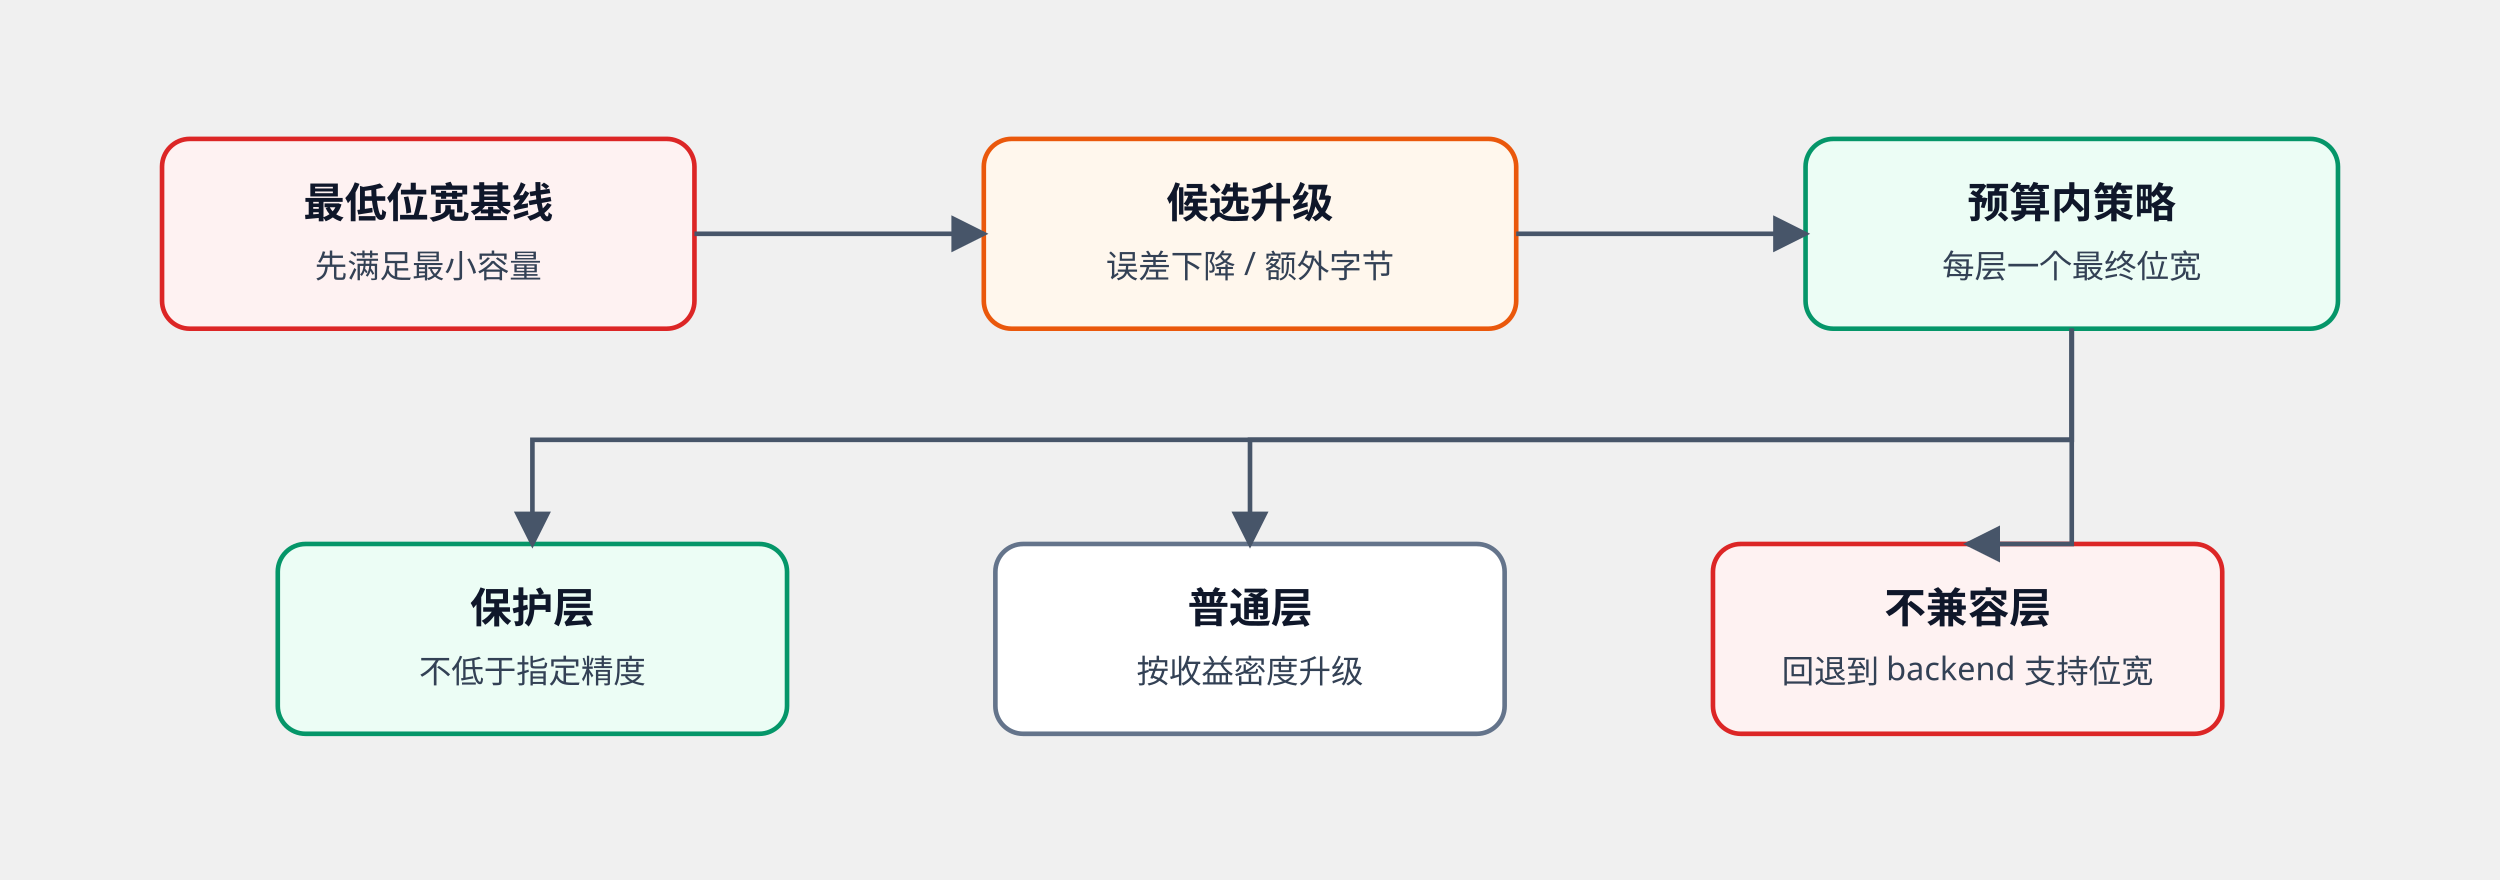
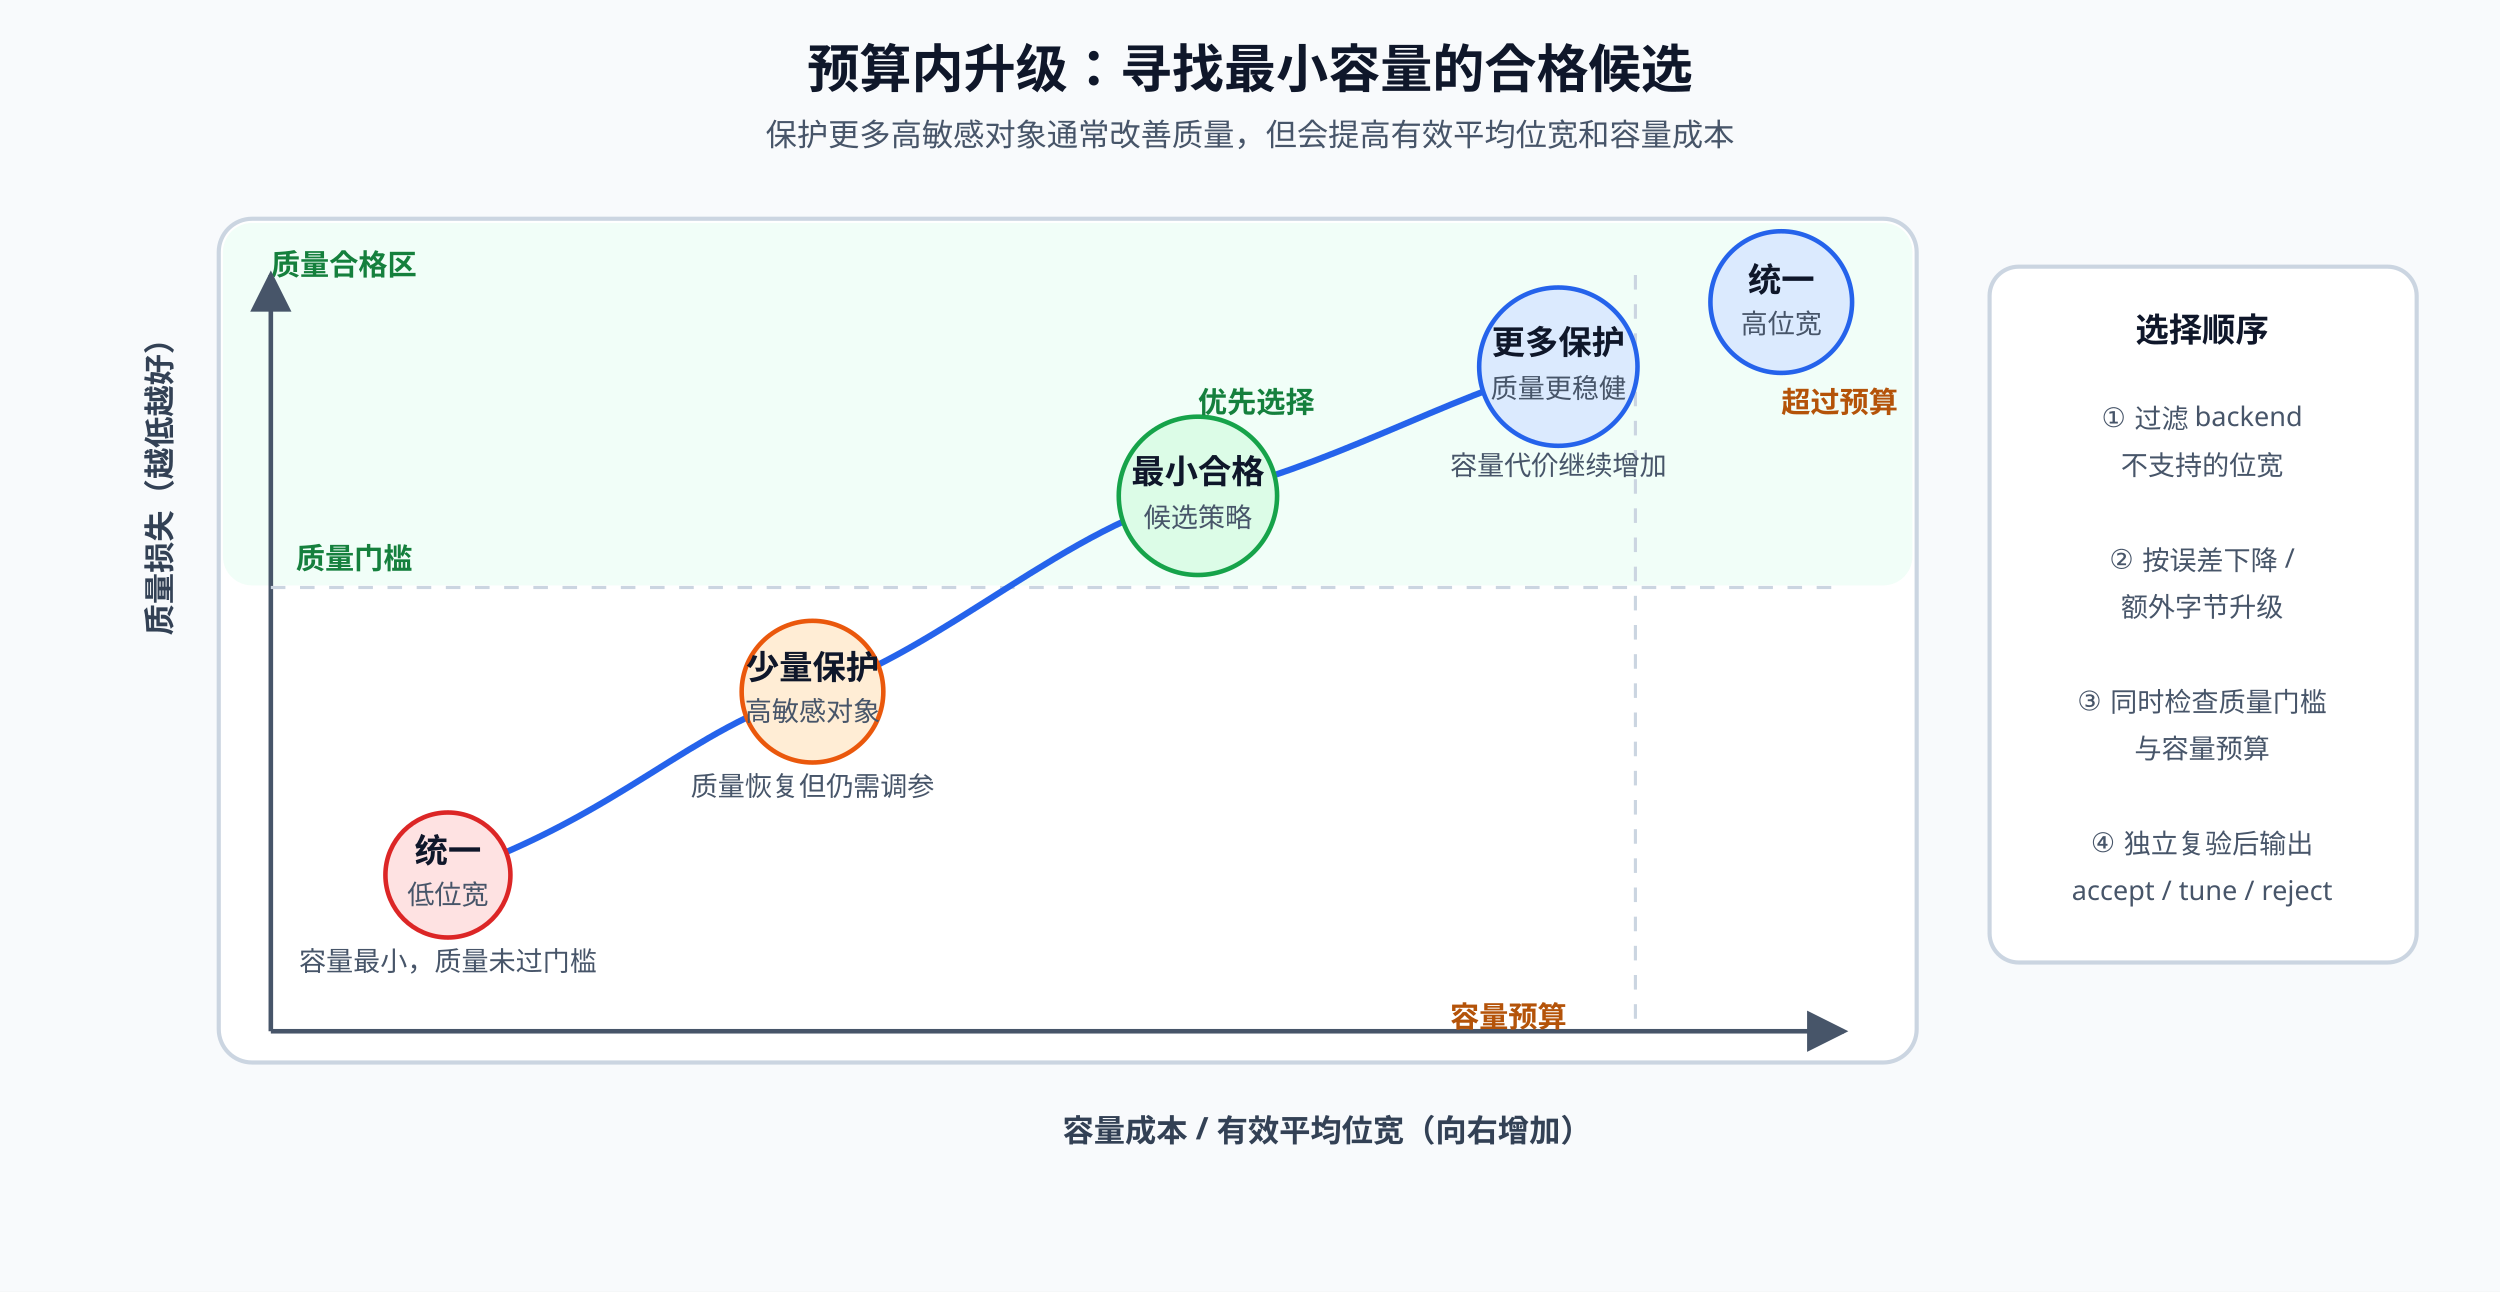
- <svg xmlns="http://www.w3.org/2000/svg" width="1080" height="380" viewBox="0 0 1080 380" role="img" aria-labelledby="title desc">
+ <svg xmlns="http://www.w3.org/2000/svg" width="1200" height="620" viewBox="0 0 1200 620" role="img" aria-labelledby="title desc">
  <defs>
-     <marker id="a" markerWidth="8" markerHeight="8" refX="7" refY="4" orient="auto">
-       <path d="M0,0 L8,4 L0,8 Z" fill="#475569" />
+     <marker id="arrow" markerWidth="9" markerHeight="9" refX="8" refY="4.5" orient="auto">
+       <path d="M0,0 L9,4.5 L0,9 Z" fill="#475569" />
    </marker>
-     <style>.b{fill:#fff;stroke:#64748b;stroke-width:2;rx:12}.low{fill:#fef2f2;stroke:#dc2626}.mid{fill:#fff7ed;stroke:#ea580c}.high{fill:#ecfdf5;stroke:#059669}.t{font:600 18px sans-serif;fill:#0f172a;text-anchor:middle}.s{font:14px sans-serif;fill:#334155;text-anchor:middle}.l{stroke:#475569;stroke-width:2;fill:none;marker-end:url(#a)}</style>
+     <style>
+       .title{font:700 25px sans-serif;fill:#0f172a;text-anchor:middle}.sub{font:15px sans-serif;fill:#475569;text-anchor:middle}
+       .axis{stroke:#475569;stroke-width:2.2;fill:none;marker-end:url(#arrow)}.grid{stroke:#cbd5e1;stroke-width:1.5;stroke-dasharray:7 7}
+       .frontier{stroke:#2563eb;stroke-width:3;fill:none;marker-end:url(#arrow)}
+       .node{stroke-width:2.2}.low{fill:#fee2e2;stroke:#dc2626}.mid{fill:#ffedd5;stroke:#ea580c}.pass{fill:#dcfce7;stroke:#16a34a}.high{fill:#dbeafe;stroke:#2563eb}
+       .t{font:700 16px sans-serif;fill:#0f172a;text-anchor:middle}.s{font:13px sans-serif;fill:#475569;text-anchor:middle}.label{font:700 15px sans-serif;fill:#334155}
+       .gate{font:700 14px sans-serif;fill:#15803d}.budget{font:700 14px sans-serif;fill:#b45309}.note{fill:#fff;stroke:#cbd5e1;stroke-width:2;rx:14}
+     </style>
  </defs>
-   <rect x="70" y="60" width="230" height="82" class="b low" />
-   <text x="185" y="94" class="t">最低位宽基线</text>
-   <text x="185" y="120" class="s">先满足最小容量</text>
-   <rect x="425" y="60" width="230" height="82" class="b mid" />
-   <text x="540" y="94" class="t">候选升级</text>
-   <text x="540" y="120" class="s">误差下降 / 额外字节</text>
-   <rect x="780" y="60" width="230" height="82" class="b high" />
-   <text x="895" y="94" class="t">预算内策略</text>
-   <text x="895" y="120" class="s">每层一个最终位宽</text>
-   <path d="M300 101 H425" class="l" />
-   <path d="M655 101 H780" class="l" />
-   <rect x="120" y="235" width="220" height="82" class="b high" />
-   <text x="230" y="269" class="t">保护层</text>
-   <text x="230" y="295" class="s">不低于指定精度</text>
-   <rect x="430" y="235" width="220" height="82" class="b" />
-   <text x="540" y="269" class="t">普通层</text>
-   <text x="540" y="295" class="s">按收益密度升级</text>
-   <rect x="740" y="235" width="220" height="82" class="b low" />
-   <text x="850" y="269" class="t">不兼容层</text>
-   <text x="850" y="295" class="s">回退到 backend 支持位宽</text>
-   <path d="M895 142 V190 H230 V235" class="l" />
-   <path d="M895 142 V190 H540 V235" class="l" />
-   <path d="M895 142 V235 H850" class="l" />
+   <rect width="1200" height="620" fill="#f8fafc" />
+   <text x="600" y="42" class="title">预算内升级：寻找最小容量的合格候选</text>
+   <text x="600" y="70" class="sub">保护更多高敏感对象通常改善质量，但会提高有效平均位宽和容量成本</text>
+   <rect x="105" y="105" width="815" height="405" fill="#ffffff" stroke="#cbd5e1" stroke-width="2" rx="16" />
+   <rect x="107" y="107" width="811" height="174" fill="#ecfdf5" opacity="0.72" rx="14" />
+   <text x="130" y="132" class="gate">质量合格区</text>
+   <path d="M130 495 V132" class="axis" />
+   <path d="M130 495 H885" class="axis" />
+   <text x="82" y="305" class="label" transform="rotate(-90 82 305)">质量损失（越低越好）</text>
+   <text x="510" y="548" class="label">容量成本 / 有效平均位宽（向右增加）</text>
+   <path d="M130 282 H885" class="grid" />
+   <text x="142" y="273" class="gate">质量门槛</text>
+   <path d="M785 132 V495" class="grid" />
+   <text x="696" y="493" class="budget">容量预算</text>
+   <path d="M215 420 C300 390 330 350 390 332 S515 250 575 238 S695 190 748 176" class="frontier" />
+   <circle cx="215" cy="420" r="30" class="node" fill="#fee2e2" stroke="#dc2626" />
+   <text x="215" y="414" class="t">统一</text>
+   <text x="215" y="434" class="s">低位宽</text>
+   <text x="215" y="466" class="s">容量最小，质量未过门槛</text>
+   <circle cx="390" cy="332" r="34" class="node" fill="#ffedd5" stroke="#ea580c" />
+   <text x="390" y="326" class="t">少量保护</text>
+   <text x="390" y="346" class="s">高敏感对象</text>
+   <text x="390" y="382" class="s">质量恢复但仍需调参</text>
+   <circle cx="575" cy="238" r="38" class="node" fill="#dcfce7" stroke="#16a34a" />
+   <text x="575" y="232" class="t">最小合格</text>
+   <text x="575" y="253" class="s">候选策略</text>
+   <text x="575" y="198" class="gate">优先选择</text>
+   <circle cx="748" cy="176" r="38" class="node" fill="#dbeafe" stroke="#2563eb" />
+   <text x="748" y="170" class="t">更多保护</text>
+   <text x="748" y="191" class="s">质量更稳健</text>
+   <text x="748" y="228" class="s">容量代价继续增加</text>
+   <circle cx="855" cy="145" r="34" class="node" fill="#dbeafe" stroke="#2563eb" />
+   <text x="855" y="140" class="t">统一</text>
+   <text x="855" y="160" class="s">高位宽</text>
+   <text x="855" y="198" class="budget">超过预算</text>
+   <rect x="955" y="128" width="205" height="334" class="note" fill="#ffffff" stroke="#cbd5e1" rx="14" />
+   <text x="1057" y="164" class="t">选择顺序</text>
+   <text x="1057" y="205" class="s">① 过滤 backend</text>
+   <text x="1057" y="228" class="s">不支持的位宽</text>
+   <text x="1057" y="273" class="s">② 按误差下降 /</text>
+   <text x="1057" y="296" class="s">额外字节升级</text>
+   <text x="1057" y="341" class="s">③ 同时检查质量门槛</text>
+   <text x="1057" y="364" class="s">与容量预算</text>
+   <text x="1057" y="409" class="s">④ 独立复验后输出</text>
+   <text x="1057" y="432" class="s">accept / tune / reject</text>
</svg>
